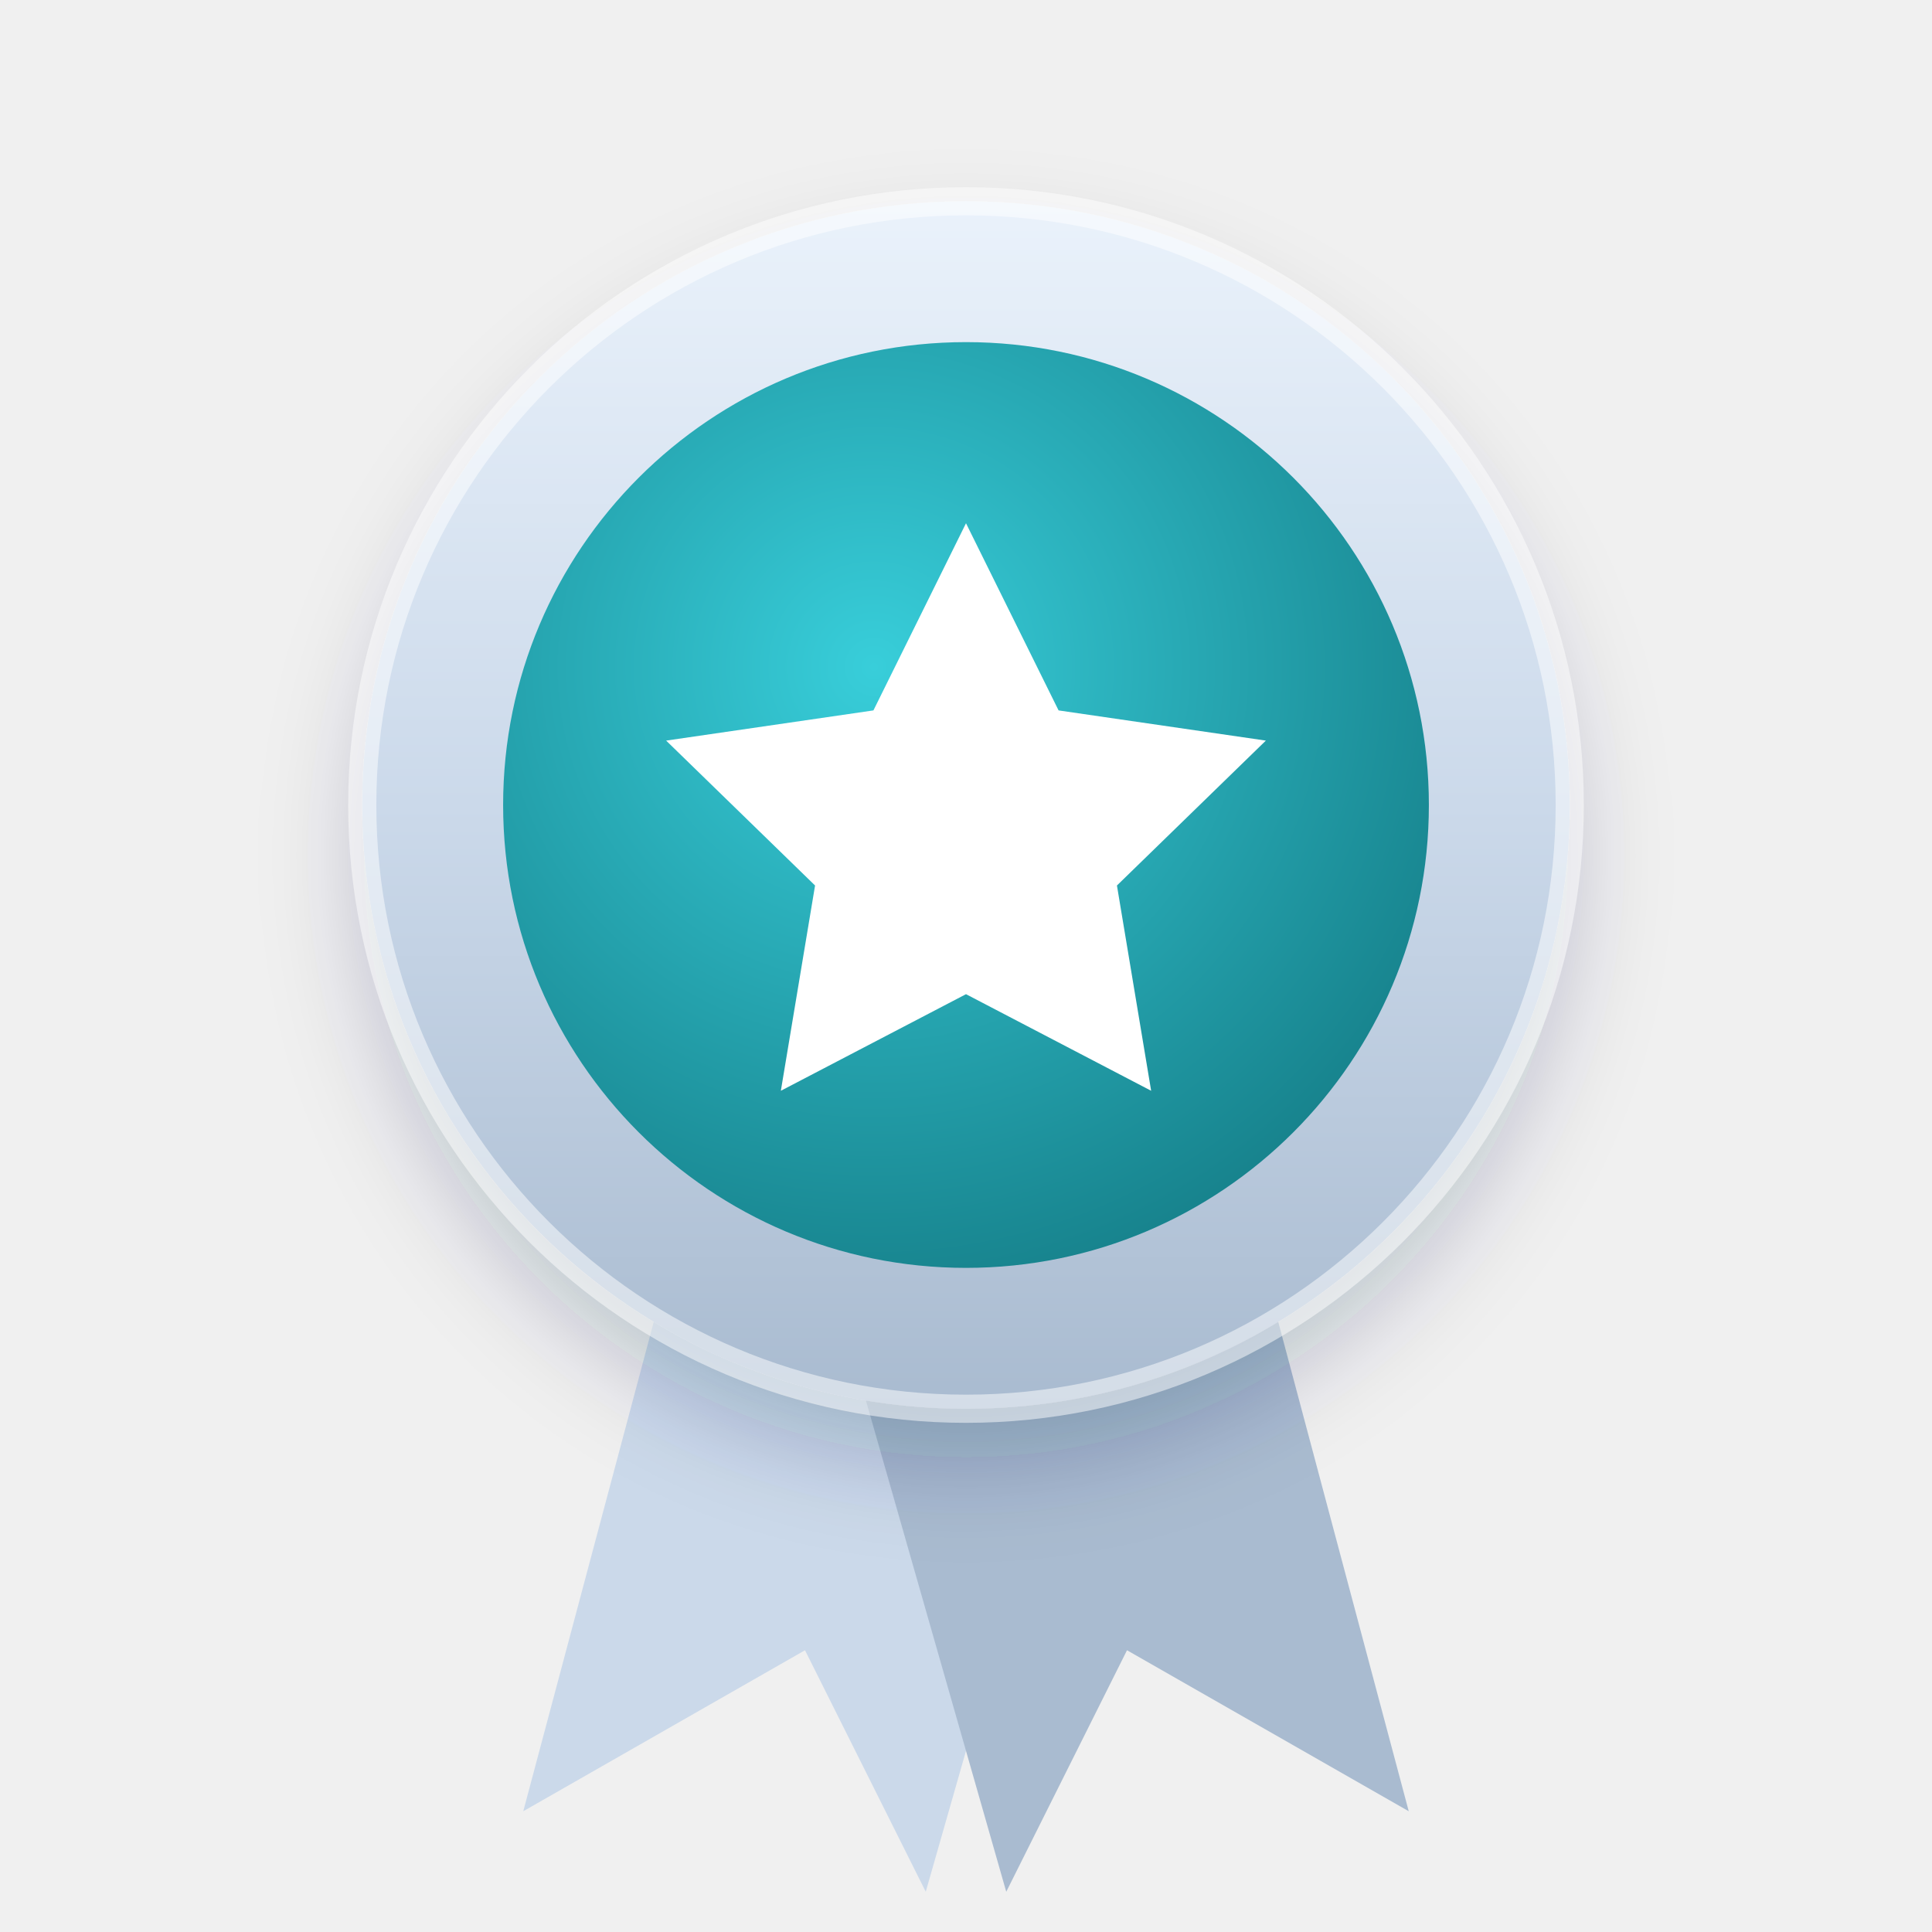
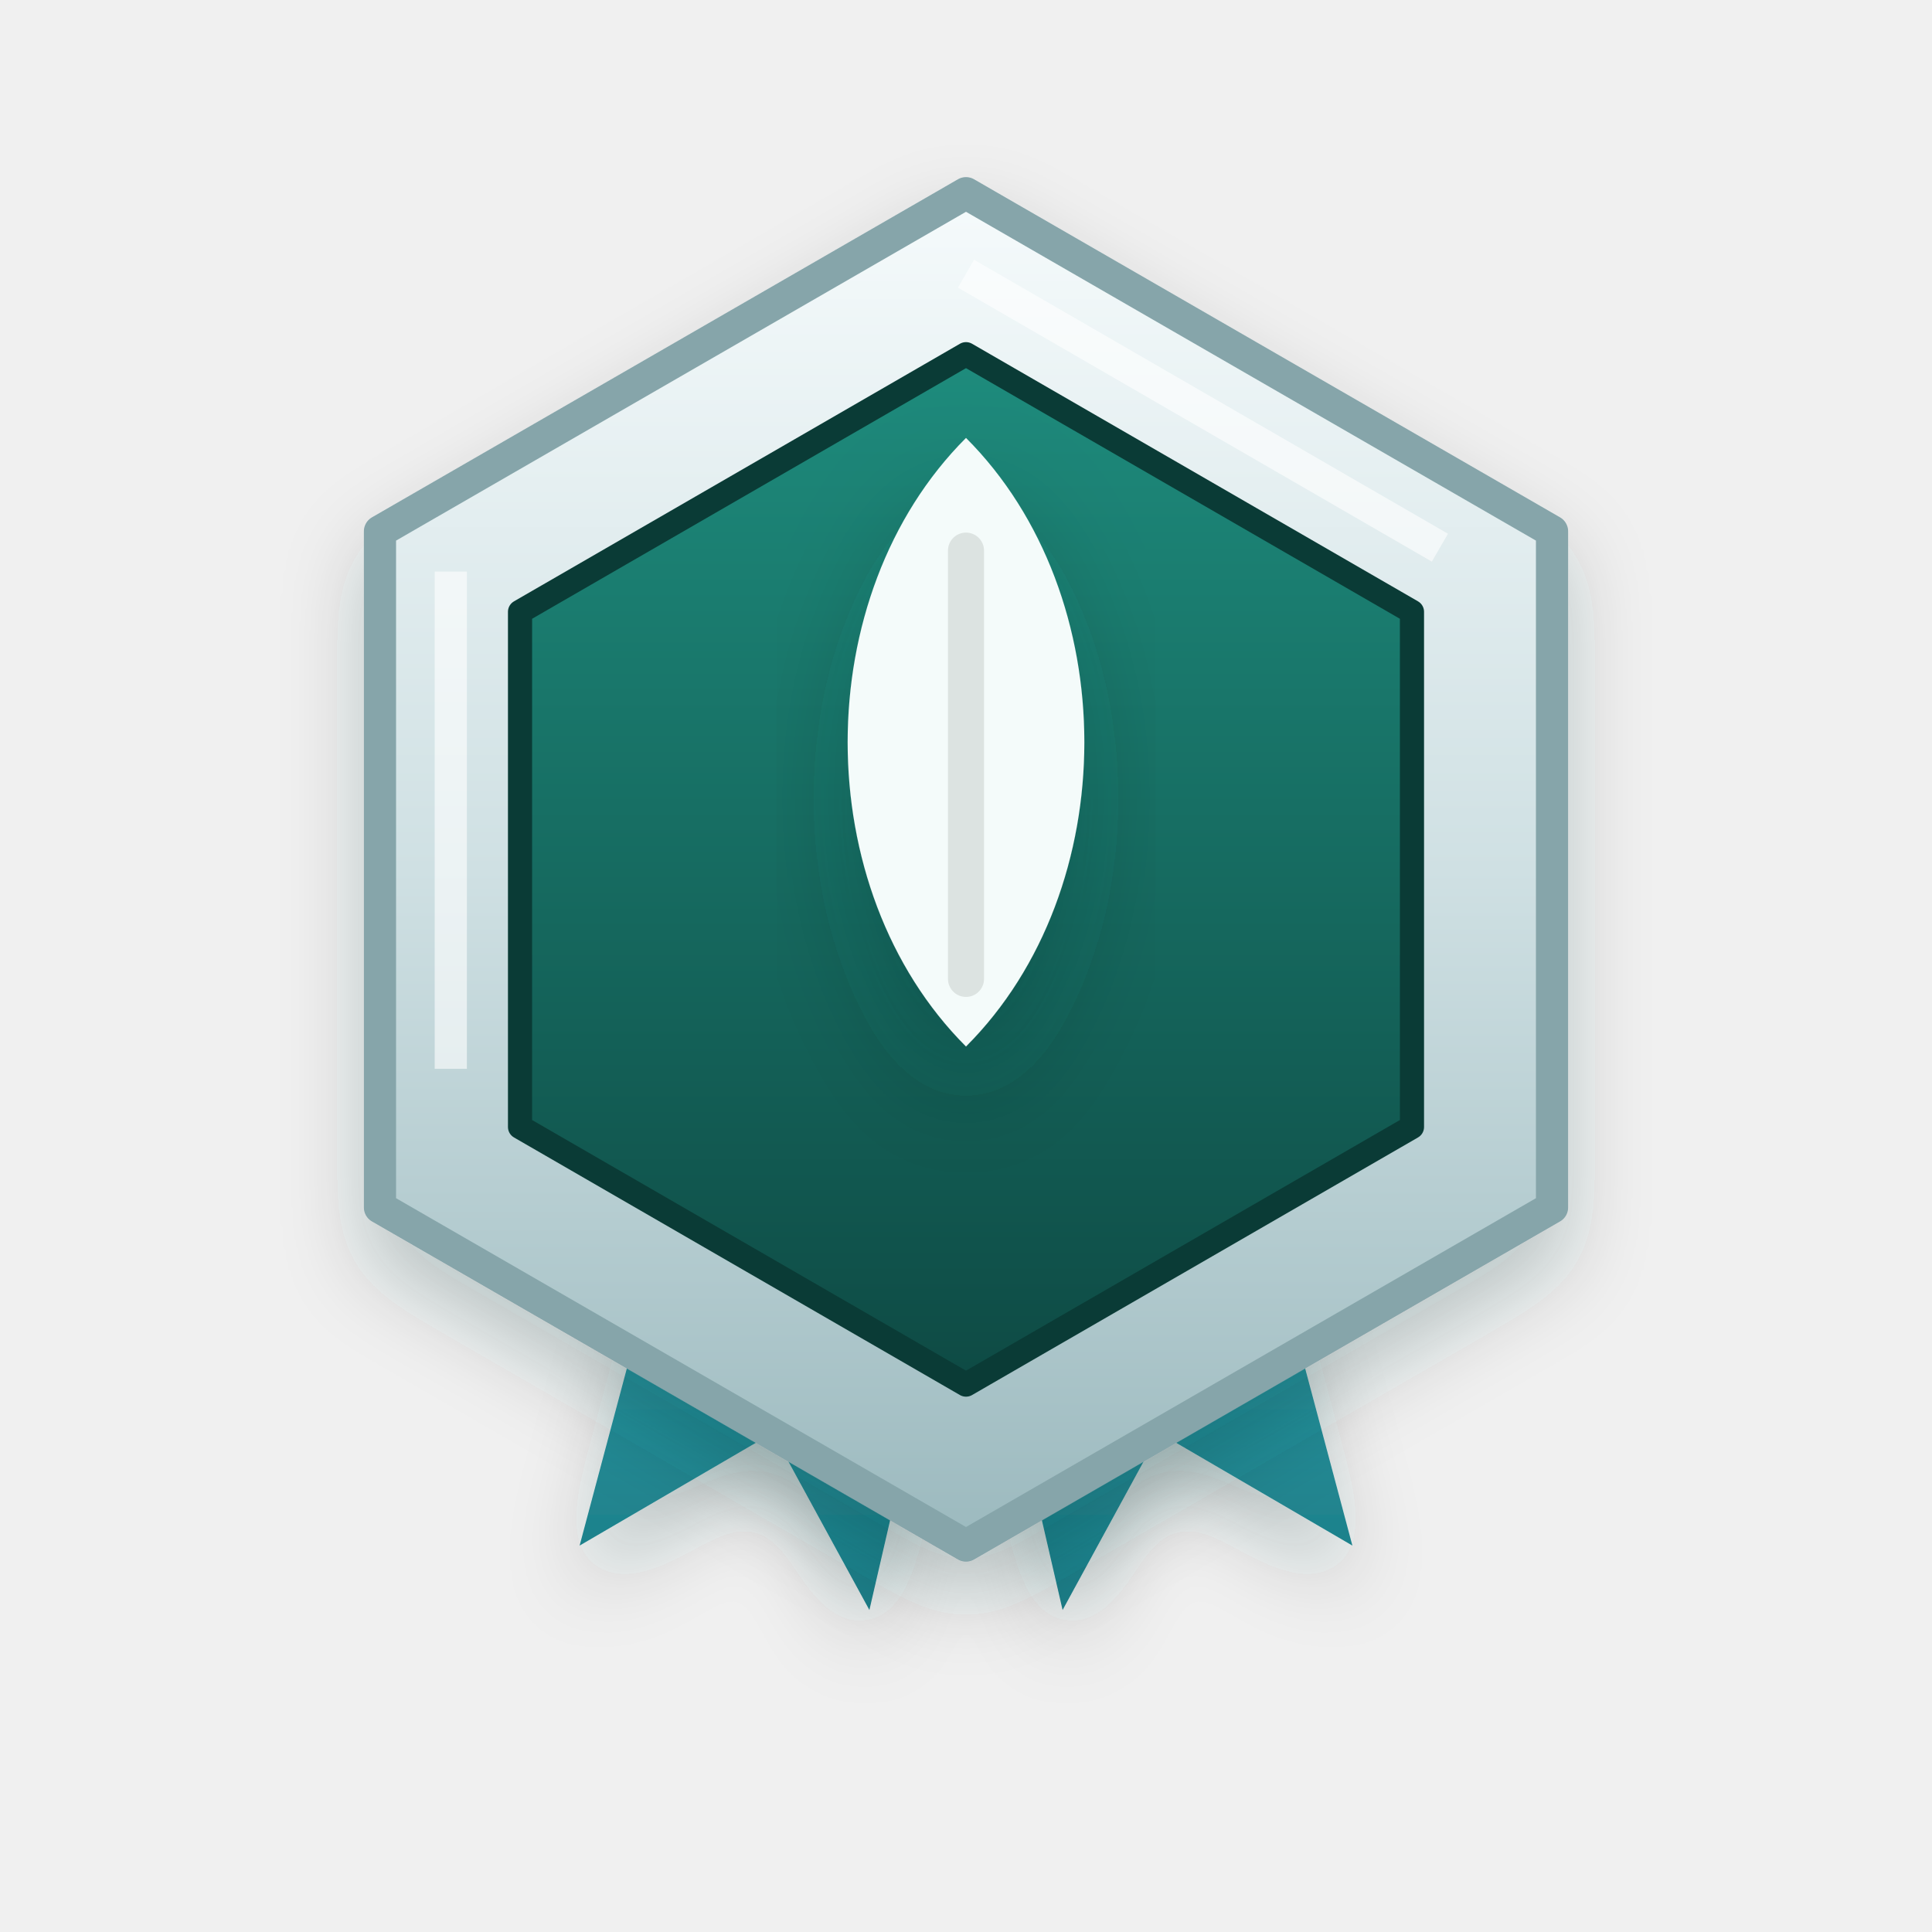
- <svg xmlns="http://www.w3.org/2000/svg" viewBox="0 0 96 96" width="96" height="96">
+ <svg xmlns="http://www.w3.org/2000/svg" viewBox="0 0 120 120" width="120" height="120" role="img" aria-label="Platinum medal">
  <defs>
-     <linearGradient id="mplatinum" x1="0" y1="0" x2="0" y2="1">
-       <stop offset="0" stop-color="#EAF2FB" />
-       <stop offset=".5" stop-color="#CBD9EA" />
-       <stop offset="1" stop-color="#A9BBD0" />
+     <linearGradient id="kvPlMet" x1="0" y1="0" x2="0" y2="1">
+       <stop offset="0" stop-color="#F6FBFC" />
+       <stop offset="0.5" stop-color="#CFE0E3" />
+       <stop offset="1" stop-color="#9BB9BE" />
    </linearGradient>
-     <radialGradient id="cplatinum" cx=".4" cy=".35" r=".75">
-       <stop offset="0" stop-color="#38CEDA" />
-       <stop offset="1" stop-color="#147C86" />
-     </radialGradient>
-     <filter id="splatinum" x="-30%" y="-30%" width="160%" height="160%">
-       <feDropShadow dx="0" dy="2.5" stdDeviation="2.5" flood-color="#16294A" flood-opacity=".22" />
+     <linearGradient id="kvPlRib" x1="0" y1="0" x2="0" y2="1">
+       <stop offset="0" stop-color="#35A9B4" />
+       <stop offset="1" stop-color="#1B7C86" />
+     </linearGradient>
+     <linearGradient id="kvPlFld" x1="0" y1="0" x2="0" y2="1">
+       <stop offset="0" stop-color="#1E8C7D" />
+       <stop offset="1" stop-color="#0E4A44" />
+     </linearGradient>
+     <filter id="kvPlSf" x="-30%" y="-30%" width="160%" height="160%">
+       <feDropShadow dx="0" dy="2.5" stdDeviation="2.5" flood-color="#0A3B36" flood-opacity="0.22" />
    </filter>
  </defs>
-   <path d="M34 60 L26 90 L40 82 L46 94 L54 66 Z" fill="#CBD9EA" />
-   <path d="M62 60 L70 90 L56 82 L50 94 L42 66 Z" fill="#A9BBD0" />
-   <g filter="url(#splatinum)">
-     <circle cx="48" cy="40" r="30" fill="url(#mplatinum)" />
+   <g filter="url(#kvPlSf)">
+     <path d="M44 66 L36 96 L48 89 L54 100 L60 74 Z" fill="url(#kvPlRib)" />
+     <path d="M76 66 L84 96 L72 89 L66 100 L60 74 Z" fill="url(#kvPlRib)" />
  </g>
-   <circle cx="48" cy="40" r="23" fill="url(#cplatinum)" />
-   <circle cx="48" cy="40" r="30" fill="none" stroke="#FFFFFF" stroke-width="1.4" opacity=".5" />
-   <path d="M48 26 l4.6 9.3 10.3 1.5 -7.4 7.2 1.7 10.2 -9.2-4.8 -9.2 4.8 1.7-10.2 -7.4-7.2 10.3-1.5z" fill="#FFFFFF" />
+   <g filter="url(#kvPlSf)">
+     <polygon points="60,12 96.4,33 96.4,75 60,96 23.6,75 23.6,33" fill="url(#kvPlMet)" stroke="#86A5AA" stroke-width="2" stroke-linejoin="round" />
+   </g>
+   <polygon points="60,22 87.7,38 87.7,70 60,86 32.3,70 32.3,38" fill="url(#kvPlFld)" stroke="#0A3B36" stroke-width="1.5" stroke-linejoin="round" />
+   <polyline points="60,17 92,35.5 92,72.5 60,91 28,72.5 28,35.5" fill="none" stroke="#FFFFFF" stroke-width="2" opacity="0.6" stroke-linejoin="round" stroke-dasharray="34 120" />
+   <g transform="translate(60,65) scale(1.4)" filter="url(#kvPlSf)">
+     <path d="M0 0 C -7 -7 -7 -20 0 -27 C 7 -20 7 -7 0 0 Z" fill="#F4FBFA" />
+     <path d="M0 -3 L0 -22" fill="none" stroke="#DCE3E1" stroke-width="1.6" stroke-linecap="round" />
+   </g>
</svg>
